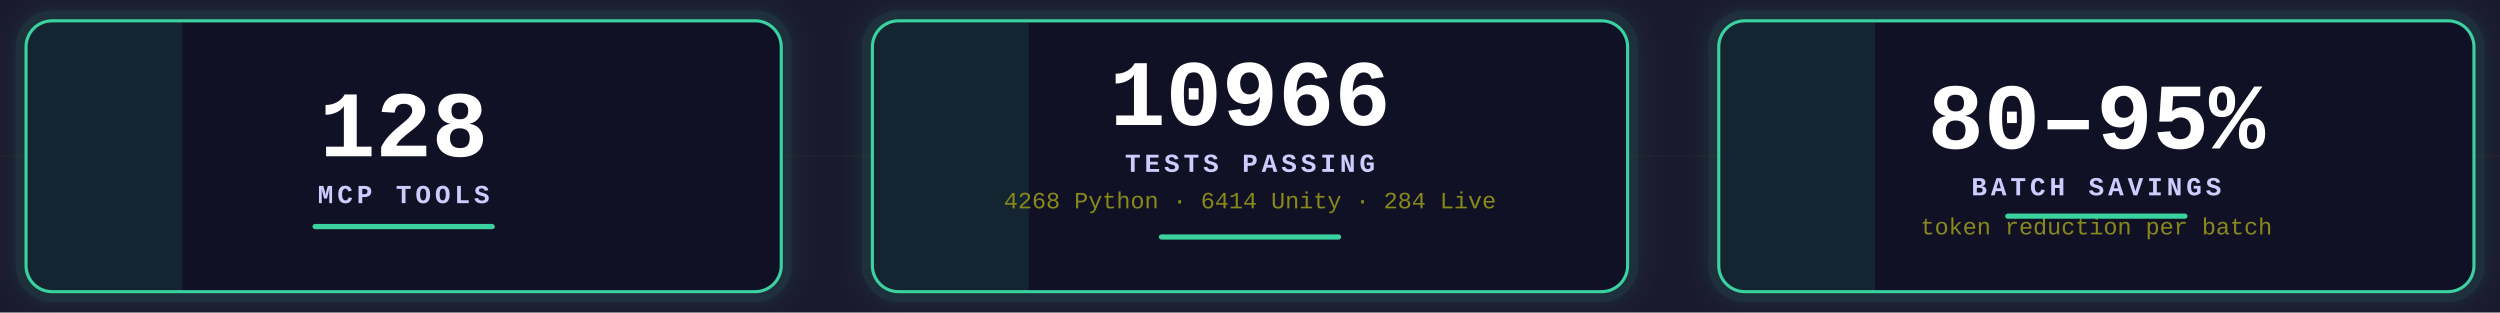
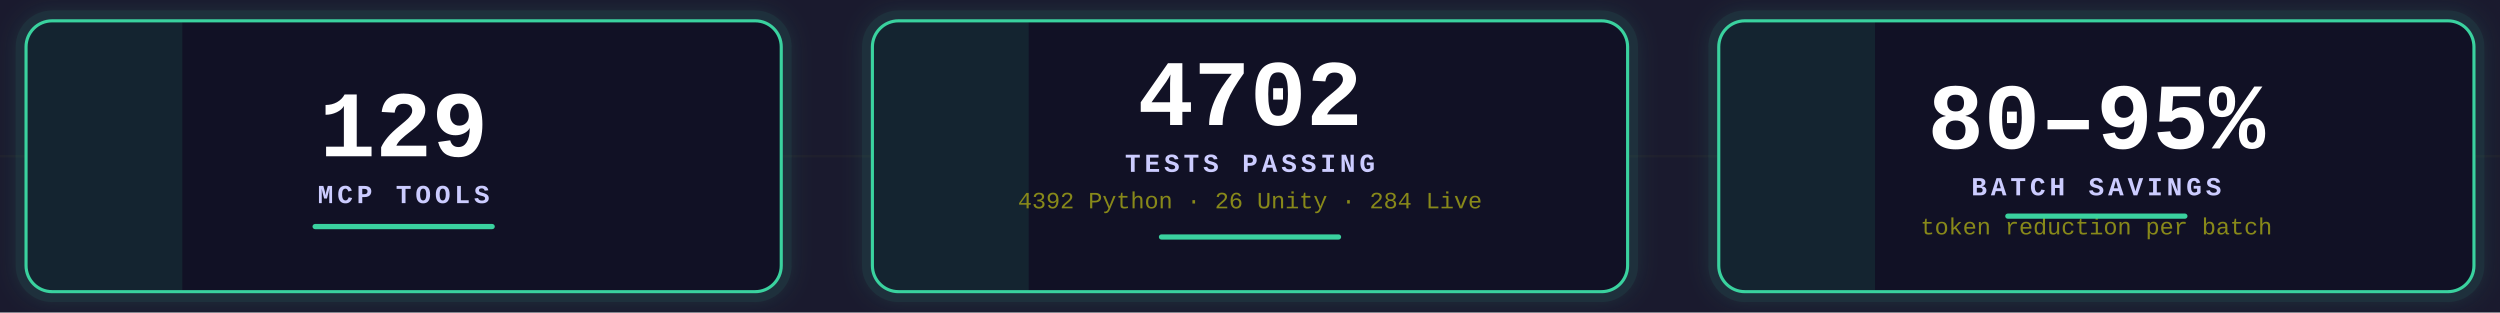
- <svg xmlns="http://www.w3.org/2000/svg" viewBox="0 0 960 120" width="960" height="120" role="img" aria-label="Unity MCP stats: 128 MCP tools, 10966 Tests (4268 Python + 6414 Unity + 284 Live), 80-95% Batch Savings">
+ <svg xmlns="http://www.w3.org/2000/svg" viewBox="0 0 960 120" width="960" height="120" role="img" aria-label="Unity MCP stats: 129 MCP tools, 4702 Tests (4392 Python + 26 Unity + 284 Live), 80-95% Batch Savings">
  <defs>
    <filter id="sg" x="-25%" y="-30%" width="150%" height="160%">
      <feGaussianBlur stdDeviation="4" result="b" />
      <feMerge>
        <feMergeNode in="b" />
        <feMergeNode in="SourceGraphic" />
      </feMerge>
    </filter>
    <clipPath id="c1">
      <rect x="10" y="8" width="290" height="104" rx="10" />
    </clipPath>
    <clipPath id="c2">
      <rect x="335" y="8" width="290" height="104" rx="10" />
    </clipPath>
    <clipPath id="c3">
      <rect x="660" y="8" width="290" height="104" rx="10" />
    </clipPath>
  </defs>
  <rect width="960" height="120" fill="#1a1a2e" />
  <line x1="0" y1="60" x2="960" y2="60" stroke="#888919" stroke-opacity="0.05" stroke-width="1" />
  <rect x="10" y="8" width="290" height="104" rx="10" fill="none" stroke="#3ad29f" stroke-width="8" opacity="0.12" filter="url(#sg)">
    <animate attributeName="opacity" values="0.25;0.7;0.25" dur="3s" repeatCount="indefinite" begin="0s" />
  </rect>
  <rect x="10" y="8" width="290" height="104" rx="10" fill="#111125" />
  <rect x="10" y="8" width="290" height="104" rx="10" fill="none" stroke="#3ad29f" stroke-width="1.2" />
  <g clip-path="url(#c1)">
    <rect x="10" y="8" width="60" height="104" fill="#3ad29f" fill-opacity="0.10">
      <animateTransform attributeName="transform" type="translate" values="-100,0;400,0" dur="3s" repeatCount="indefinite" begin="0s" />
    </rect>
  </g>
-   <text x="155" y="60" text-anchor="middle" font-family="ui-monospace,SFMono-Regular,'SF Mono',Menlo,Consolas,'Liberation Mono',monospace" font-size="36" font-weight="700" fill="#ffffff">128</text>
+   <text x="155" y="60" text-anchor="middle" font-family="ui-monospace,SFMono-Regular,'SF Mono',Menlo,Consolas,'Liberation Mono',monospace" font-size="36" font-weight="700" fill="#ffffff">129</text>
  <text x="155" y="78" text-anchor="middle" font-family="ui-monospace,SFMono-Regular,'SF Mono',Menlo,Consolas,'Liberation Mono',monospace" font-size="10" font-weight="700" fill="#ccccff" letter-spacing="1.5">MCP TOOLS</text>
  <rect x="120" y="86" width="70" height="2" rx="1" fill="#3ad29f">
    <animate attributeName="opacity" values="0.6;1;0.6" dur="2s" repeatCount="indefinite" begin="0s" />
  </rect>
  <rect x="335" y="8" width="290" height="104" rx="10" fill="none" stroke="#3ad29f" stroke-width="8" opacity="0.12" filter="url(#sg)">
    <animate attributeName="opacity" values="0.25;0.7;0.25" dur="3s" repeatCount="indefinite" begin="0.6s" />
  </rect>
  <rect x="335" y="8" width="290" height="104" rx="10" fill="#111125" />
  <rect x="335" y="8" width="290" height="104" rx="10" fill="none" stroke="#3ad29f" stroke-width="1.2" />
  <g clip-path="url(#c2)">
    <rect x="335" y="8" width="60" height="104" fill="#3ad29f" fill-opacity="0.10">
      <animateTransform attributeName="transform" type="translate" values="-100,0;400,0" dur="3s" repeatCount="indefinite" begin="0.5s" />
    </rect>
  </g>
-   <text x="480" y="48" text-anchor="middle" font-family="ui-monospace,SFMono-Regular,'SF Mono',Menlo,Consolas,'Liberation Mono',monospace" font-size="36" font-weight="700" fill="#ffffff">10966</text>
+   <text x="480" y="48" text-anchor="middle" font-family="ui-monospace,SFMono-Regular,'SF Mono',Menlo,Consolas,'Liberation Mono',monospace" font-size="36" font-weight="700" fill="#ffffff">4702</text>
  <text x="480" y="66" text-anchor="middle" font-family="ui-monospace,SFMono-Regular,'SF Mono',Menlo,Consolas,'Liberation Mono',monospace" font-size="10" font-weight="700" fill="#ccccff" letter-spacing="1.5">TESTS PASSING</text>
-   <text x="480" y="80" text-anchor="middle" font-family="ui-monospace,SFMono-Regular,'SF Mono',Menlo,Consolas,'Liberation Mono',monospace" font-size="9" fill="#888919">4268 Python · 6414 Unity · 284 Live</text>
+   <text x="480" y="80" text-anchor="middle" font-family="ui-monospace,SFMono-Regular,'SF Mono',Menlo,Consolas,'Liberation Mono',monospace" font-size="9" fill="#888919">4392 Python · 26 Unity · 284 Live</text>
  <rect x="445" y="90" width="70" height="2" rx="1" fill="#3ad29f">
    <animate attributeName="opacity" values="0.6;1;0.6" dur="2s" repeatCount="indefinite" begin="0.4s" />
  </rect>
  <rect x="660" y="8" width="290" height="104" rx="10" fill="none" stroke="#3ad29f" stroke-width="8" opacity="0.12" filter="url(#sg)">
    <animate attributeName="opacity" values="0.25;0.7;0.25" dur="3s" repeatCount="indefinite" begin="1.2s" />
  </rect>
  <rect x="660" y="8" width="290" height="104" rx="10" fill="#111125" />
  <rect x="660" y="8" width="290" height="104" rx="10" fill="none" stroke="#3ad29f" stroke-width="1.2" />
  <g clip-path="url(#c3)">
    <rect x="660" y="8" width="60" height="104" fill="#3ad29f" fill-opacity="0.10">
      <animateTransform attributeName="transform" type="translate" values="-100,0;400,0" dur="3s" repeatCount="indefinite" begin="1.0s" />
    </rect>
  </g>
  <text x="805" y="57" text-anchor="middle" font-family="ui-monospace,SFMono-Regular,'SF Mono',Menlo,Consolas,'Liberation Mono',monospace" font-size="36" font-weight="700" fill="#ffffff">80–95%</text>
  <text x="805" y="75" text-anchor="middle" font-family="ui-monospace,SFMono-Regular,'SF Mono',Menlo,Consolas,'Liberation Mono',monospace" font-size="10" font-weight="700" fill="#ccccff" letter-spacing="1.5">BATCH SAVINGS</text>
  <text x="805" y="90" text-anchor="middle" font-family="ui-monospace,SFMono-Regular,'SF Mono',Menlo,Consolas,'Liberation Mono',monospace" font-size="9" fill="#888919">token reduction per batch</text>
  <rect x="770" y="82" width="70" height="2" rx="1" fill="#3ad29f">
    <animate attributeName="opacity" values="0.6;1;0.6" dur="2s" repeatCount="indefinite" begin="0.8s" />
  </rect>
</svg>
